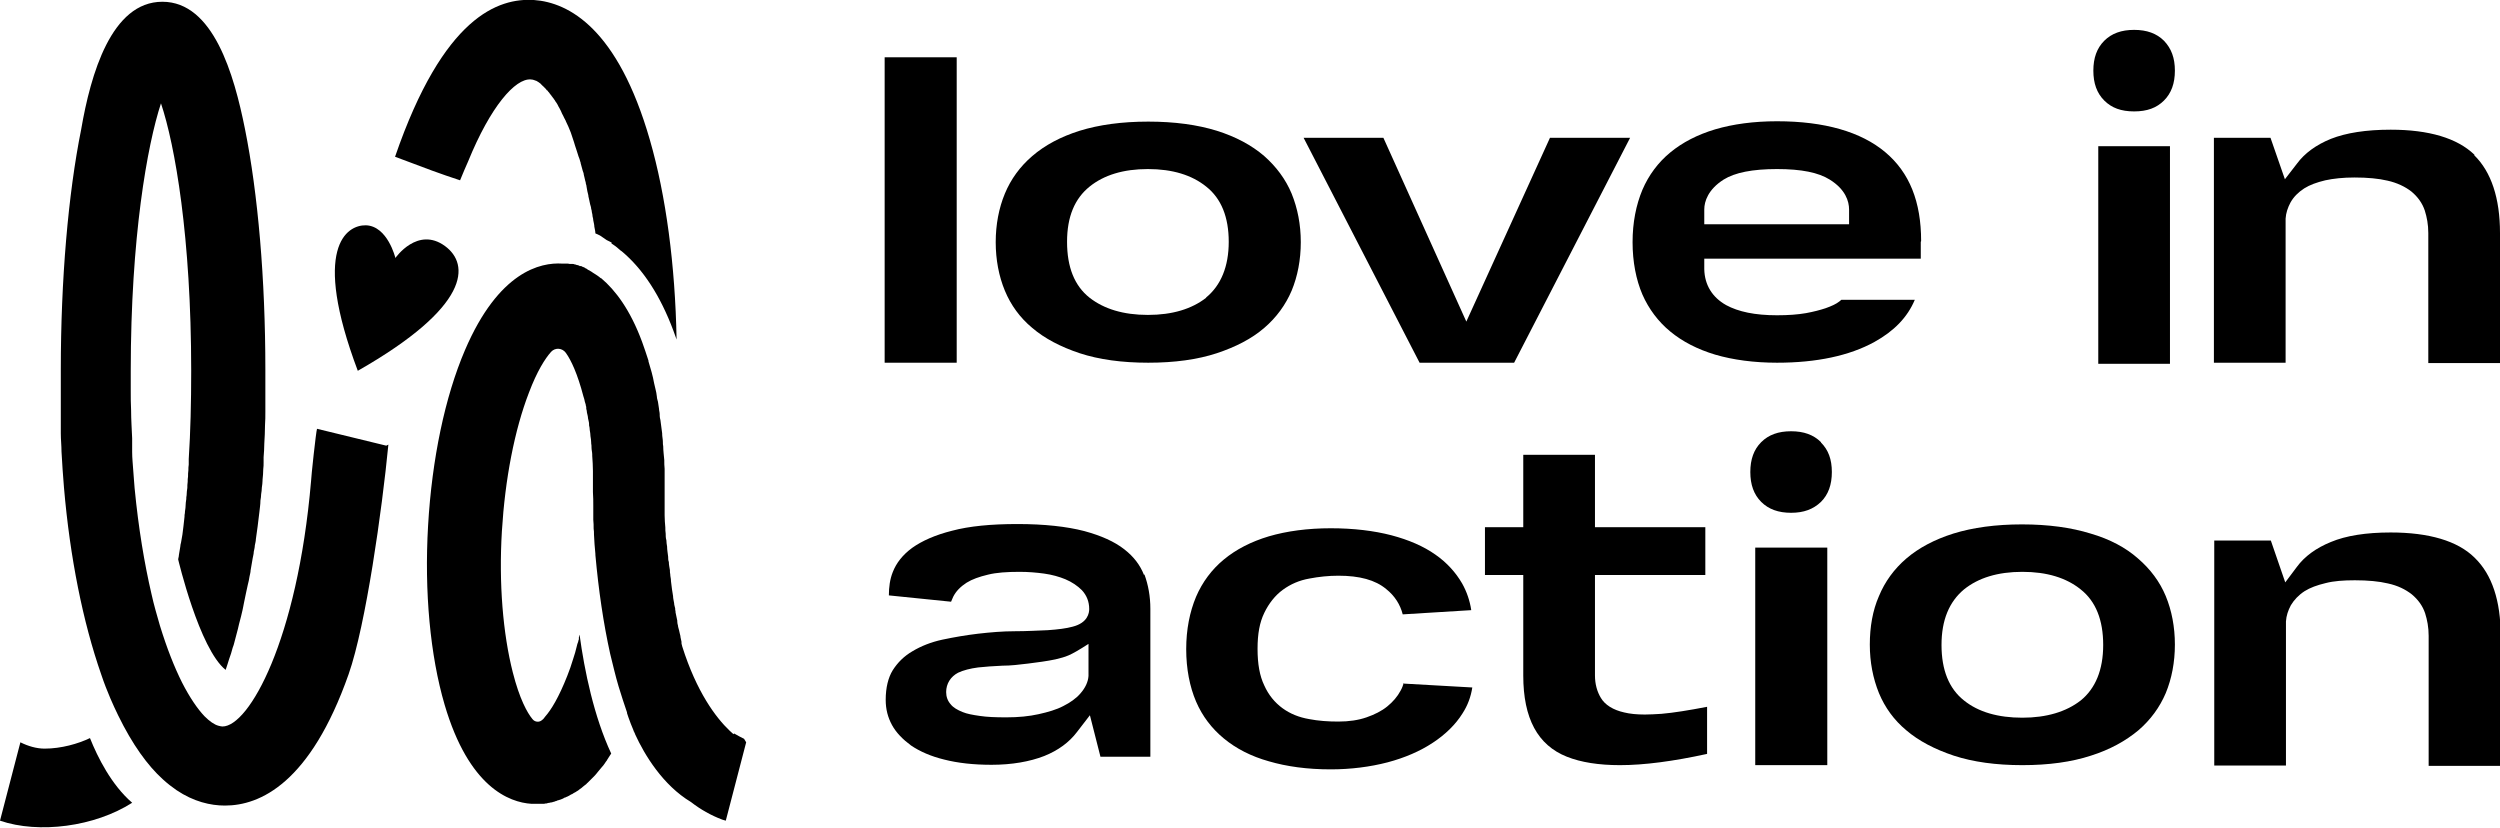
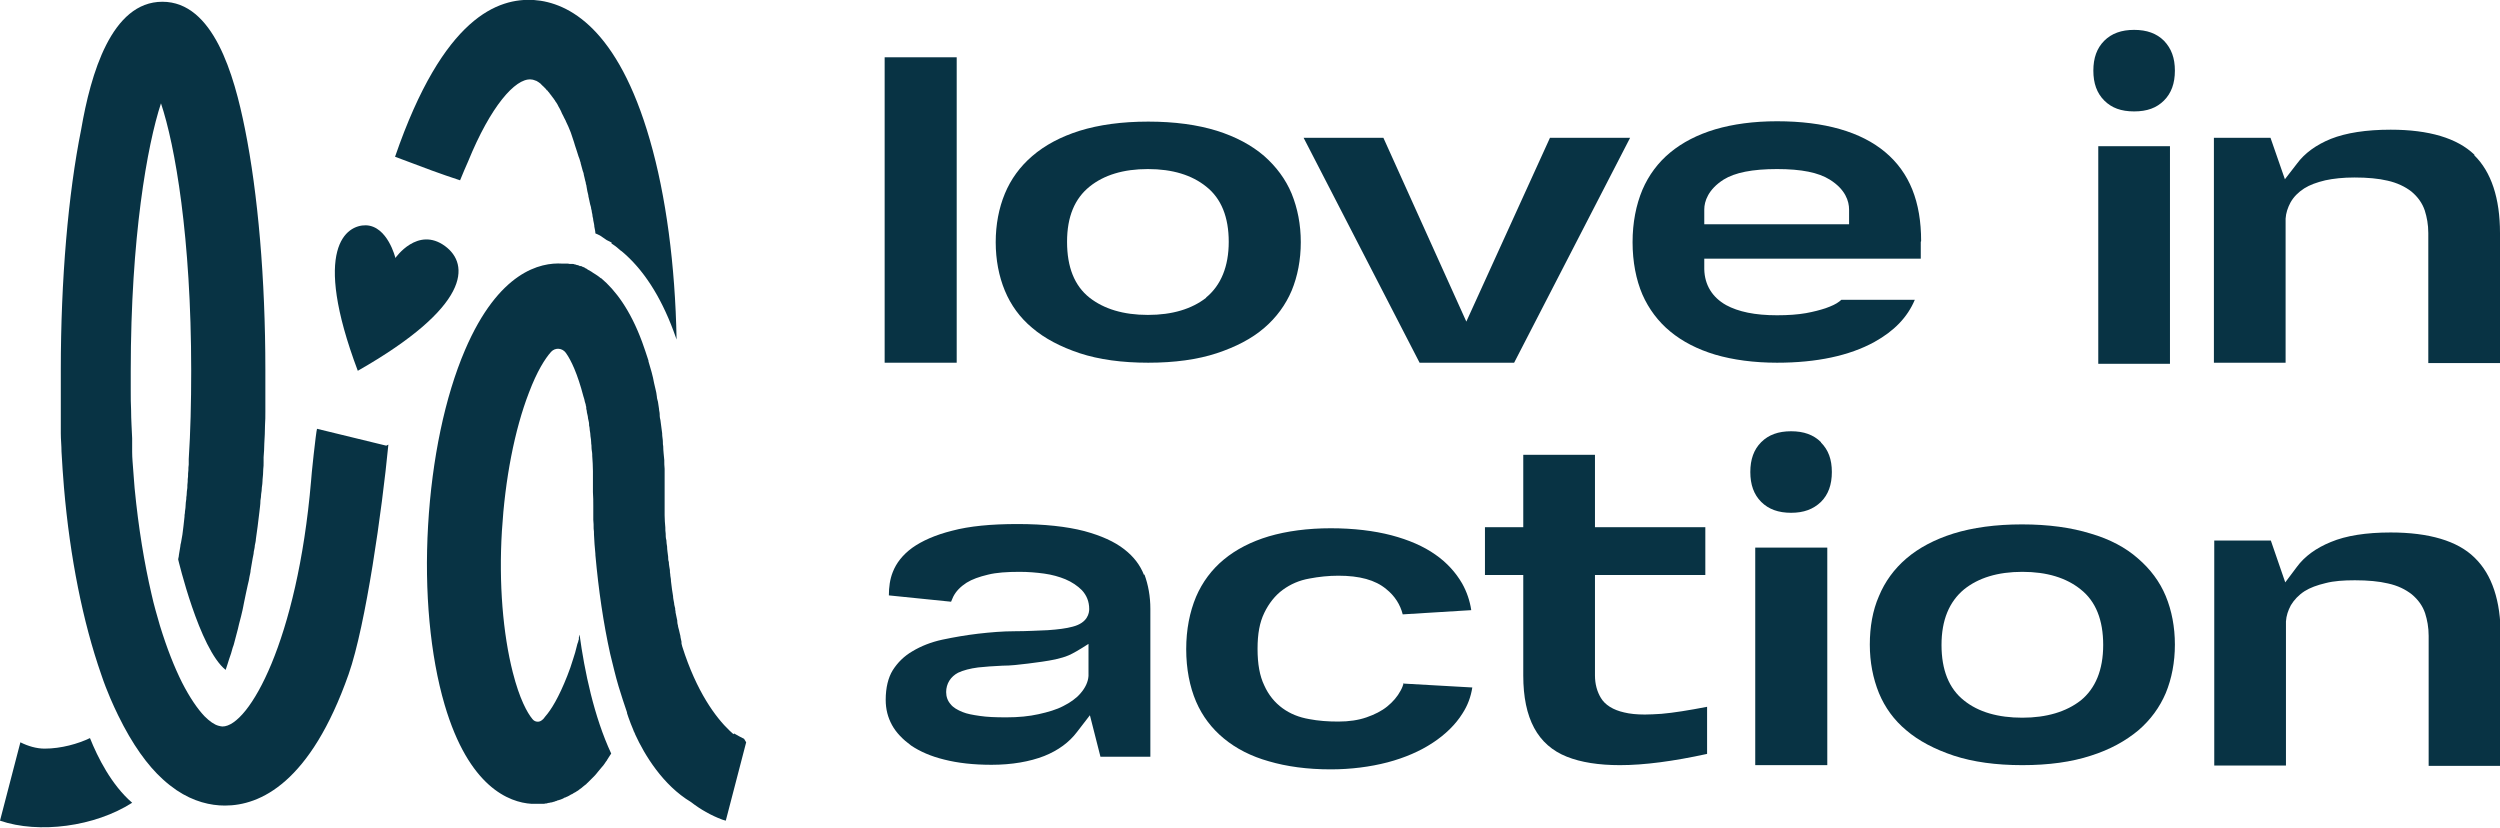
<svg xmlns="http://www.w3.org/2000/svg" id="Layer_2" data-name="Layer 2" viewBox="0 0 71.13 23.54">
  <defs>
    <style>
      .cls-1 {
+ fill: #083344;
        stroke-width: 0px;
      }
    </style>
  </defs>
  <g id="Layer_1-2" data-name="Layer 1">
    <g>
      <g>
        <g>
          <path class="cls-1" d="M3.76,22.84c-1.06.68-2.65.89-3.76.51l.58-2.23c.22.11.46.18.69.18.47,0,.96-.14,1.29-.3.22.55.61,1.33,1.2,1.84Z" />
          <path class="cls-1" d="M11.05,12.65c-.18,1.86-.64,5.13-1.13,6.53-1.09,3.1-2.52,3.74-3.52,3.74-.41,0-.89-.11-1.38-.44-.13-.09-.26-.19-.39-.31-.43-.39-.86-.98-1.27-1.82-.07-.15-.15-.31-.22-.48-.09-.21-.18-.44-.26-.68-.52-1.49-.89-3.33-1.06-5.32-.03-.34-.05-.68-.07-1.02h0c0-.17-.02-.34-.02-.52,0-.02,0-.03,0-.05,0-.07,0-.13,0-.2,0-.07,0-.13,0-.2,0-.07,0-.15,0-.22,0-.08,0-.15,0-.23,0-.11,0-.21,0-.32,0-.07,0-.13,0-.2,0-.13,0-.26,0-.39,0-2.57.21-5,.58-6.84C2.58,2.11,3.17.05,4.62.05s2.04,2.07,2.35,3.62c.37,1.84.58,4.27.58,6.84v.2c0,.07,0,.13,0,.2,0,.07,0,.13,0,.2,0,.07,0,.13,0,.2,0,.13,0,.27,0,.4,0,.13,0,.26-.01.39,0,.17-.01.35-.02.52,0,.13-.01.26-.02.39h0c0,.05,0,.1,0,.15,0,.06,0,.12-.01.19,0,.1-.01.2-.02.3,0,0,0,.01,0,.02,0,.07-.01.13-.02.2,0,.06-.01.13-.02.19,0,.06-.01.12-.02.18h0c0,.12-.02.22-.03.33-.02.14-.03.27-.05.41-.02.12-.03.24-.05.36,0,.06-.02.12-.03.18,0,.06-.02.12-.03.18,0,.06-.02.12-.03.18-.02.12-.04.23-.06.35,0,.06-.02.11-.03.17-.01.08-.03.16-.05.24-.02.08-.03.15-.05.23-.02.1-.04.19-.06.29-.01.07-.03.14-.04.2-.01.06-.03.11-.04.17-.02.08-.04.15-.06.23-.01.04-.02.09-.03.13-.03.13-.07.25-.1.38-.01.05-.03.11-.05.16-.03.11-.06.22-.1.32-.03.11-.07.21-.1.31-.75-.6-1.35-3.14-1.35-3.14,0-.04.02-.08.02-.13.01-.08.03-.16.04-.24,0-.04.01-.07.02-.11.01-.08.03-.15.04-.23.01-.08.02-.16.03-.24.01-.09.02-.18.03-.27,0-.03,0-.07.01-.1,0-.07.02-.13.02-.2,0-.07.01-.13.02-.2,0-.03,0-.07.01-.11,0-.07.01-.14.02-.21,0-.05,0-.11.01-.17,0-.05,0-.1.01-.15,0-.06,0-.12.01-.18,0-.05,0-.11.01-.16,0-.05,0-.11,0-.16.05-.77.07-1.6.07-2.51,0-3.8-.46-6.42-.86-7.61-.39,1.19-.86,3.81-.86,7.61,0,.1,0,.21,0,.31v.13s0,.09,0,.13c0,.19,0,.37.01.55,0,.27.02.54.03.8,0,.06,0,.12,0,.18,0,.07,0,.14,0,.21,0,.18.02.35.03.51h0c.01.18.03.35.04.52.11,1.14.28,2.15.48,3.01.07.32.16.62.24.9.2.65.41,1.18.63,1.62.22.43.44.75.64.96.14.14.28.24.4.27.04.01.08.02.11.02.75,0,2.13-2.44,2.52-6.98,0-.09.14-1.41.17-1.49l1.97.48Z" />
        </g>
        <path class="cls-1" d="M21.23,21.12l-.58,2.23s-.07-.02-.1-.03c-.32-.12-.62-.29-.89-.5-.8-.48-1.32-1.34-1.59-1.93,0-.01,0-.02-.01-.03-.01-.03-.03-.06-.04-.09,0,0,0,0,0,0-.05-.12-.1-.24-.14-.36-.01-.04-.03-.08-.04-.12,0-.02,0-.02,0-.02-.08-.23-.16-.48-.24-.74-.09-.3-.16-.61-.24-.93-.19-.86-.33-1.81-.42-2.81,0,0,0-.02,0-.03-.02-.18-.03-.36-.04-.55,0-.06,0-.11-.01-.17,0-.08,0-.17-.01-.25,0,0,0-.02,0-.02,0-.07,0-.14,0-.21,0-.05,0-.11,0-.16,0-.13,0-.27-.01-.4,0-.05,0-.1,0-.15,0-.07,0-.13,0-.2,0,0,0,0,0-.01,0-.08,0-.16,0-.24,0-.12-.01-.31-.02-.43v-.04c0-.06-.02-.13-.02-.19,0-.04,0-.08-.01-.13,0,0,0-.01,0-.02,0-.06-.01-.12-.02-.18,0-.06-.01-.11-.02-.17,0-.05-.01-.1-.02-.14,0,0,0-.02,0-.03,0,0,0,0,0-.01,0-.05-.02-.1-.03-.16,0-.05-.02-.11-.03-.16,0-.04-.01-.07-.02-.11,0-.01,0-.02,0-.03,0-.02,0-.04-.01-.05,0-.04-.02-.08-.03-.12-.01-.05-.02-.1-.04-.15-.17-.65-.35-1.03-.5-1.24-.1-.14-.3-.16-.42-.03-.17.19-.4.55-.63,1.16-.41,1.06-.68,2.46-.77,3.94-.09,1.49.03,2.92.31,4.02.19.75.41,1.15.56,1.33.07.09.2.1.28.02.03-.02.05-.05.08-.09.17-.19.39-.55.63-1.16.06-.15.12-.32.17-.49.04-.11.07-.23.1-.35.01-.04.02-.09.04-.13,0-.02.01-.04.02-.07,0-.01,0-.03,0-.04,0-.02,0-.03.01-.05,0-.01,0-.03.01-.04.14,1.03.41,2.33.9,3.38-.01.02-.03.04-.04.06-.02.04-.05.07-.07.11-.01.02-.02.04-.04.06-.01.02-.03.04-.04.06-.02.03-.05.07-.08.1-.03.04-.07.08-.1.12-.01.02-.03.03-.04.05-.03.04-.06.07-.1.11-.03.03-.05.05-.08.08-.03.03-.05.05-.08.08h0s-.03.02-.04.04c-.01.01-.03.02-.04.03-.02.01-.03.03-.05.04-.03.03-.06.05-.09.07-.02.01-.03.03-.05.04-.02.01-.03.02-.05.03-.01.01-.03.02-.05.03-.02.01-.04.02-.05.03-.01,0-.02.02-.04.02,0,0-.01,0-.02.01-.02.01-.03.02-.05.03-.02.01-.04.02-.06.03-.02,0-.03.02-.05.02-.02,0-.04.02-.06.03-.05.02-.09.04-.14.05-.02,0-.03.01-.05.02-.02,0-.04.01-.06.02-.02,0-.04.01-.07.02-.02,0-.04,0-.06.01-.03,0-.06.01-.09.02-.02,0-.04,0-.07.01h0s-.05,0-.07,0c0,0,0,0,0,0-.01,0-.03,0-.04,0-.02,0-.03,0-.05,0-.03,0-.06,0-.09,0h-.05s-.04,0-.06,0c-.63-.04-1.78-.47-2.47-2.82-.41-1.4-.58-3.21-.47-5.1.11-1.89.48-3.66,1.05-4.99.96-2.24,2.15-2.5,2.77-2.46.01,0,.02,0,.03,0,.01,0,.02,0,.03,0,.02,0,.05,0,.07,0,.02,0,.05,0,.08.01.01,0,.02,0,.04,0,.01,0,.02,0,.04,0,.02,0,.04,0,.05.01.02,0,.05.01.07.02.01,0,.03,0,.04.01.01,0,.03,0,.04.02,0,0,.01,0,.02,0,0,0,.02,0,.02,0,.01,0,.03.01.04.02.02,0,.03.01.05.02.02,0,.03.02.05.03,0,0,0,0,0,0,0,0,0,0,0,0,.02,0,.04.02.05.03.05.03.1.05.15.09.03.02.05.03.08.05.02.01.04.03.06.04,0,0,0,0,.01.01,0,0,0,0,0,0,0,0,0,0,.02.01.02.02.04.04.07.05.4.34.82.89,1.16,1.81.06.17.12.34.18.53,0,0,0,.01,0,.02.03.1.06.21.09.31.03.1.05.21.07.31.01.06.03.11.04.17.02.07.03.14.04.22,0,.05.02.09.03.14.01.07.02.13.03.2,0,.05.02.1.02.16,0,.01,0,.03,0,.04,0,.04.01.08.02.12.02.13.03.25.05.38,0,0,0,.01,0,.02,0,.07.02.15.02.22,0,.04,0,.09.01.13,0,.13.02.26.03.39h0c0,.09,0,.16.01.25,0,.01,0,.03,0,.04,0,.06,0,.12,0,.17,0,0,0,.02,0,.03,0,0,0,.02,0,.03,0,0,0,.02,0,.02,0,.16,0,.33,0,.5v.04c0,.07,0,.15,0,.22h0c0,.06,0,.1,0,.14,0,.04,0,.09,0,.13,0,.12.01.23.02.35,0,.06,0,.11.01.17,0,.06,0,.13.02.19,0,.06.01.12.02.18,0,.1.02.19.03.29,0,.05,0,.1.02.15,0,.08.02.16.03.23,0,.04,0,.08.01.12,0,.06.02.12.02.17,0,0,0,.01,0,.02.01.08.02.16.03.24.01.07.02.13.03.19,0,.07.02.13.03.2,0,.05.02.1.03.15,0,.03,0,.06.01.08,0,0,0,.02,0,.03.02.08.03.16.05.24,0,0,0,.02,0,.03,0,.04.01.07.02.11,0,.04.02.08.03.13.01.06.03.12.04.17,0,0,0,.01,0,.02.01.05.02.09.03.14,0,.01,0,.02,0,.04,0,.03.02.07.02.09.41,1.3.96,2.03,1.35,2.4.04.04.08.07.11.1,0,0,.01-.02.02-.02.09.05.19.11.28.15Z" />
        <g>
          <path class="cls-1" d="M19.25,9.66c-.03-.08-.06-.17-.09-.25-.37-.99-.86-1.75-1.47-2.26l-.03-.02s-.05-.04-.07-.06l-.06-.05h0s-.05-.04-.07-.05c-.02-.01-.04-.03-.06-.04v-.03s-.14-.07-.14-.07l-.19-.13-.13-.06c0-.06-.02-.13-.03-.19,0-.06-.02-.12-.03-.18,0-.04-.01-.07-.02-.11,0-.04-.01-.08-.02-.12,0-.03-.01-.07-.02-.1,0-.04-.02-.09-.03-.13-.02-.08-.03-.16-.05-.23,0,0,0-.02,0-.02-.02-.08-.04-.16-.05-.24,0-.03-.01-.06-.02-.09,0-.03-.01-.06-.02-.09-.01-.06-.03-.12-.04-.17,0-.04-.02-.08-.03-.11-.02-.07-.04-.14-.06-.22,0-.01,0-.03-.01-.04-.01-.05-.03-.1-.05-.15-.03-.11-.07-.21-.1-.31-.01-.03-.02-.07-.03-.1-.01-.03-.02-.06-.03-.09-.01-.03-.02-.06-.03-.09-.01-.03-.02-.06-.03-.09-.02-.06-.05-.11-.07-.17,0,0,0,0,0,0-.02-.05-.05-.1-.07-.15,0-.01-.01-.03-.02-.04,0-.01-.01-.03-.02-.04-.02-.05-.05-.1-.07-.14-.01-.02-.02-.05-.03-.07-.02-.05-.05-.09-.07-.13-.01-.02-.02-.04-.03-.06-.02-.03-.04-.07-.06-.09-.01-.02-.02-.04-.04-.06,0-.01-.02-.03-.03-.04,0-.01-.02-.03-.03-.04,0-.01-.02-.03-.03-.04,0-.01-.02-.02-.03-.04-.01-.02-.02-.03-.04-.05-.01-.01-.02-.03-.03-.04h-.01s-.02-.03-.03-.04-.02-.02-.03-.03c0,0-.02-.02-.02-.02-.01-.01-.03-.03-.04-.04-.01,0-.02-.02-.03-.03-.01,0-.02-.02-.03-.03-.04-.03-.08-.06-.12-.08,0,0-.02,0-.03-.01-.05-.02-.09-.03-.13-.03-.44-.03-1.14.76-1.78,2.33-.08.19-.14.31-.23.54-.58-.19-.95-.33-1.85-.67C12.62.45,14.19-.06,15.19,0c1,.07,2.39.82,3.3,3.98.46,1.59.72,3.56.76,5.67Z" />
          <path class="cls-1" d="M18.06,20.86s0,0,0,0c0-.02-.02-.04-.03-.06,0,0,0-.02,0-.02.01.03.03.06.04.09Z" />
        </g>
        <path class="cls-1" d="M11.25,7.34s.63-.91,1.41-.34c.71.52.73,1.72-2.48,3.55-1.32-3.51-.32-4.15.23-4.14.62.02.84.93.84.93Z" />
      </g>
      <g>
        <path class="cls-1" d="M32.55,16.36c-.11-.28-.29-.52-.56-.73-.28-.22-.66-.39-1.14-.52-.5-.13-1.14-.2-1.9-.2s-1.37.06-1.86.19c-.48.12-.86.29-1.14.49-.27.2-.45.43-.55.69-.08.2-.11.43-.11.66l1.77.18s.04-.1.06-.14c.08-.16.21-.29.38-.4.16-.1.36-.17.61-.23.24-.06.54-.08.9-.08.25,0,.48.02.7.05.22.03.43.09.6.16.19.08.35.19.47.31.14.15.21.33.21.54,0,.11-.04.39-.47.5-.18.05-.42.08-.71.1-.28.01-.59.03-.94.03-.34,0-.69.03-1.04.07-.34.04-.69.1-1.02.17-.32.07-.6.18-.85.33-.24.14-.42.32-.56.54-.13.21-.2.5-.2.84,0,.27.06.5.18.72s.31.41.54.58c.25.17.57.31.94.4.39.1.84.15,1.35.15.58,0,1.09-.09,1.5-.25.4-.16.71-.39.93-.68l.37-.48.3,1.18h1.42v-4.21c0-.35-.06-.68-.17-.98ZM30.97,19.23c-.01.17-.09.34-.23.5-.12.14-.29.26-.49.36-.19.1-.43.17-.7.23s-.57.09-.92.09c-.31,0-.55-.01-.75-.04-.21-.03-.37-.06-.49-.11-.15-.06-.27-.13-.34-.22-.09-.1-.13-.22-.13-.35,0-.24.13-.44.34-.55.15-.07.34-.12.57-.15.2-.02.43-.04.69-.05.24,0,.48-.03.73-.06.24-.03.55-.07.78-.12.31-.08.38-.08.94-.44v.89Z" />
        <path class="cls-1" d="M39.94,19.43c-.02.07-.05.15-.09.22-.09.17-.22.32-.38.45-.16.13-.36.23-.59.31-.23.08-.5.12-.8.12s-.57-.02-.83-.07c-.29-.05-.54-.15-.76-.31-.22-.16-.4-.38-.52-.65-.13-.27-.19-.61-.19-1.04s.06-.75.19-1.02c.13-.27.31-.5.53-.66.22-.16.47-.27.76-.32.26-.05.54-.08.82-.08.6,0,1.05.12,1.36.38.24.19.4.44.47.72l1.95-.12c-.04-.27-.13-.53-.26-.76-.18-.31-.43-.59-.76-.82-.34-.24-.76-.42-1.25-.55-.5-.13-1.08-.2-1.73-.2s-1.25.08-1.76.23c-.5.15-.93.37-1.28.66-.34.28-.61.64-.79,1.06-.18.43-.28.93-.28,1.49s.1,1.07.28,1.49c.18.42.45.77.79,1.05.35.29.78.51,1.28.65.51.15,1.1.23,1.76.23.57,0,1.12-.07,1.62-.2.49-.13.93-.32,1.29-.56.35-.23.64-.51.84-.83.15-.23.24-.48.28-.74l-1.94-.11Z" />
        <path class="cls-1" d="M47.27,20.31c-.17.01-.33.02-.47.02-.23,0-.43-.02-.59-.06-.31-.07-.54-.21-.66-.41-.11-.18-.17-.4-.17-.64v-2.86h3.14v-1.36h-3.14v-2.06h-2.04v2.06h-1.09v1.36h1.09v2.86c0,1.22.41,1.98,1.24,2.31.4.16.91.24,1.51.24.69,0,1.52-.11,2.48-.32v-1.34c-.52.1-.95.17-1.3.2Z" />
        <path class="cls-1" d="M61.62,16.96c-.17-.41-.44-.77-.79-1.07-.35-.31-.8-.55-1.35-.71-.55-.17-1.2-.26-1.95-.26s-1.4.09-1.95.26c-.54.17-.99.41-1.34.71-.35.3-.61.66-.78,1.07-.18.41-.26.88-.26,1.38s.09.96.26,1.38c.17.41.43.77.78,1.06.35.3.81.54,1.35.72.55.18,1.2.27,1.95.27s1.4-.09,1.95-.27c.54-.17.99-.42,1.35-.72.35-.3.61-.66.78-1.06.17-.41.26-.88.26-1.38s-.09-.97-.26-1.38ZM59.2,19.93c-.41.32-.97.49-1.66.49s-1.25-.16-1.66-.49c-.43-.34-.64-.87-.64-1.58s.22-1.23.64-1.58c.41-.33.96-.5,1.66-.5s1.25.17,1.66.5c.43.34.64.87.64,1.58s-.22,1.24-.64,1.58Z" />
        <path class="cls-1" d="M70.4,15.86c-.48-.47-1.29-.71-2.38-.71-.7,0-1.27.09-1.7.27-.42.17-.75.41-.97.71l-.33.44-.41-1.19h-1.61v6.4h2.04v-4.1c.01-.16.06-.31.14-.46.09-.15.22-.29.39-.4.16-.1.35-.17.6-.23.23-.06.51-.08.83-.08.37,0,.69.03.94.09.28.06.5.17.68.31.18.15.31.33.38.54.06.19.1.4.1.64v3.7h2.05v-3.7c0-1-.25-1.74-.73-2.21Z" />
        <path class="cls-1" d="M25.17,1.63v8.69h2.05V1.63h-2.05Z" />
        <path class="cls-1" d="M36.75,5.51c-.17-.41-.44-.77-.78-1.07-.36-.31-.81-.55-1.35-.72-.55-.17-1.2-.26-1.95-.26s-1.4.09-1.95.26c-.54.17-.99.41-1.35.72-.35.3-.61.66-.78,1.07-.17.41-.26.88-.26,1.38s.09.97.26,1.38c.17.41.43.77.78,1.06.35.3.81.54,1.35.72.55.18,1.2.27,1.95.27s1.4-.09,1.95-.27c.54-.18.99-.41,1.35-.72.35-.3.61-.66.78-1.06.17-.41.26-.88.26-1.38s-.09-.96-.26-1.38ZM34.32,8.47c-.41.32-.96.49-1.66.49s-1.25-.17-1.66-.49c-.43-.34-.64-.87-.64-1.59s.22-1.23.64-1.57c.41-.33.96-.5,1.66-.5s1.25.17,1.66.5c.43.34.64.87.64,1.57s-.22,1.24-.65,1.59Z" />
        <path class="cls-1" d="M44.1,3.92l-2.38,5.23-2.36-5.23h-2.27l3.3,6.4h2.69l3.3-6.4h-2.28Z" />
        <path class="cls-1" d="M54.66,6.86c0-1.12-.33-1.95-1.02-2.53-.69-.58-1.73-.88-3.08-.88-.66,0-1.25.08-1.76.23-.5.15-.93.37-1.28.66-.34.28-.61.64-.79,1.06-.18.43-.28.93-.28,1.49s.1,1.07.28,1.49c.18.41.45.77.79,1.05.35.29.78.51,1.28.66.51.15,1.11.23,1.76.23,1.13,0,2.06-.2,2.77-.59.56-.31.94-.7,1.15-1.2h-2.09s-.04.03-.06.05c-.09.07-.22.13-.39.19-.15.05-.34.1-.56.14-.23.04-.5.06-.82.06-.63,0-1.1-.1-1.45-.29-.39-.22-.61-.57-.62-1.02v-.3s6.16,0,6.16,0v-.48ZM52.61,6.38h-4.12v-.42c0-.23.11-.57.55-.85.32-.2.82-.3,1.52-.3s1.18.1,1.5.3c.45.28.55.62.55.85v.42Z" />
        <path class="cls-1" d="M59.7,4.16v6.19h2.04v-6.19h-2.04ZM61.57,1.16c-.21-.21-.49-.31-.85-.31s-.64.1-.85.31c-.21.21-.31.49-.31.85s.1.64.31.85.48.31.85.31.64-.1.85-.31c.21-.21.31-.49.31-.85s-.1-.63-.31-.85Z" />
        <path class="cls-1" d="M49.94,15.58v6.19h2.05v-6.19h-2.05ZM51.81,12.58c-.21-.21-.49-.31-.85-.31s-.64.1-.85.31c-.21.21-.31.49-.31.85s.1.64.31.85c.21.21.49.31.85.31s.63-.1.85-.31c.21-.21.31-.49.31-.85s-.1-.63-.31-.84Z" />
        <path class="cls-1" d="M70.4,4.4c-.49-.47-1.29-.71-2.38-.71-.7,0-1.27.09-1.7.26-.42.17-.75.41-.97.71l-.34.44-.41-1.18h-1.61v6.4h2.04v-4.1c.01-.16.06-.31.14-.46.09-.16.22-.29.39-.4.16-.1.35-.17.6-.23.23-.05.51-.08.83-.08.37,0,.69.03.94.09.27.06.5.17.68.31.18.15.31.33.38.54.06.19.1.4.1.64v3.7h2.04v-3.7c0-.99-.25-1.74-.73-2.21Z" />
      </g>
    </g>
  </g>
</svg>
